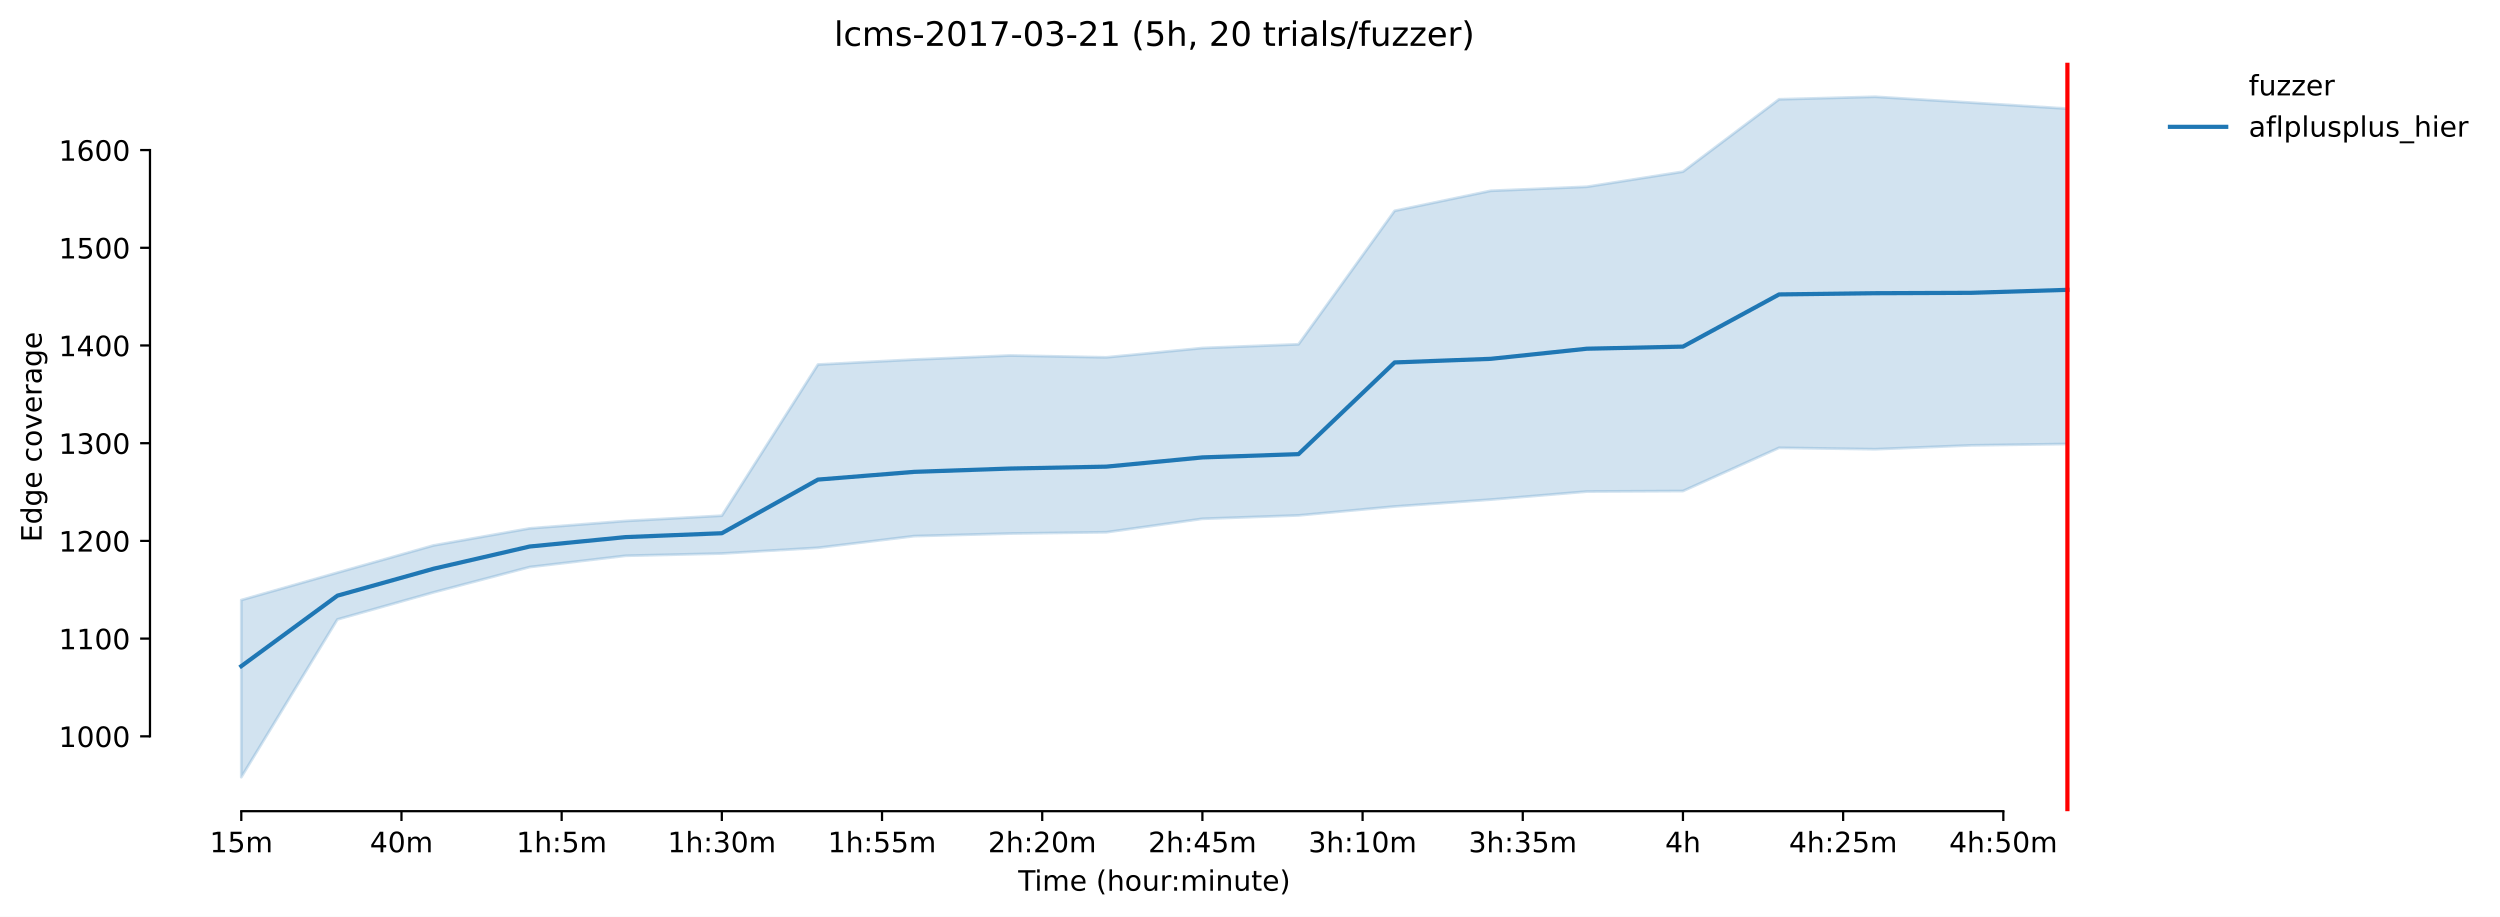
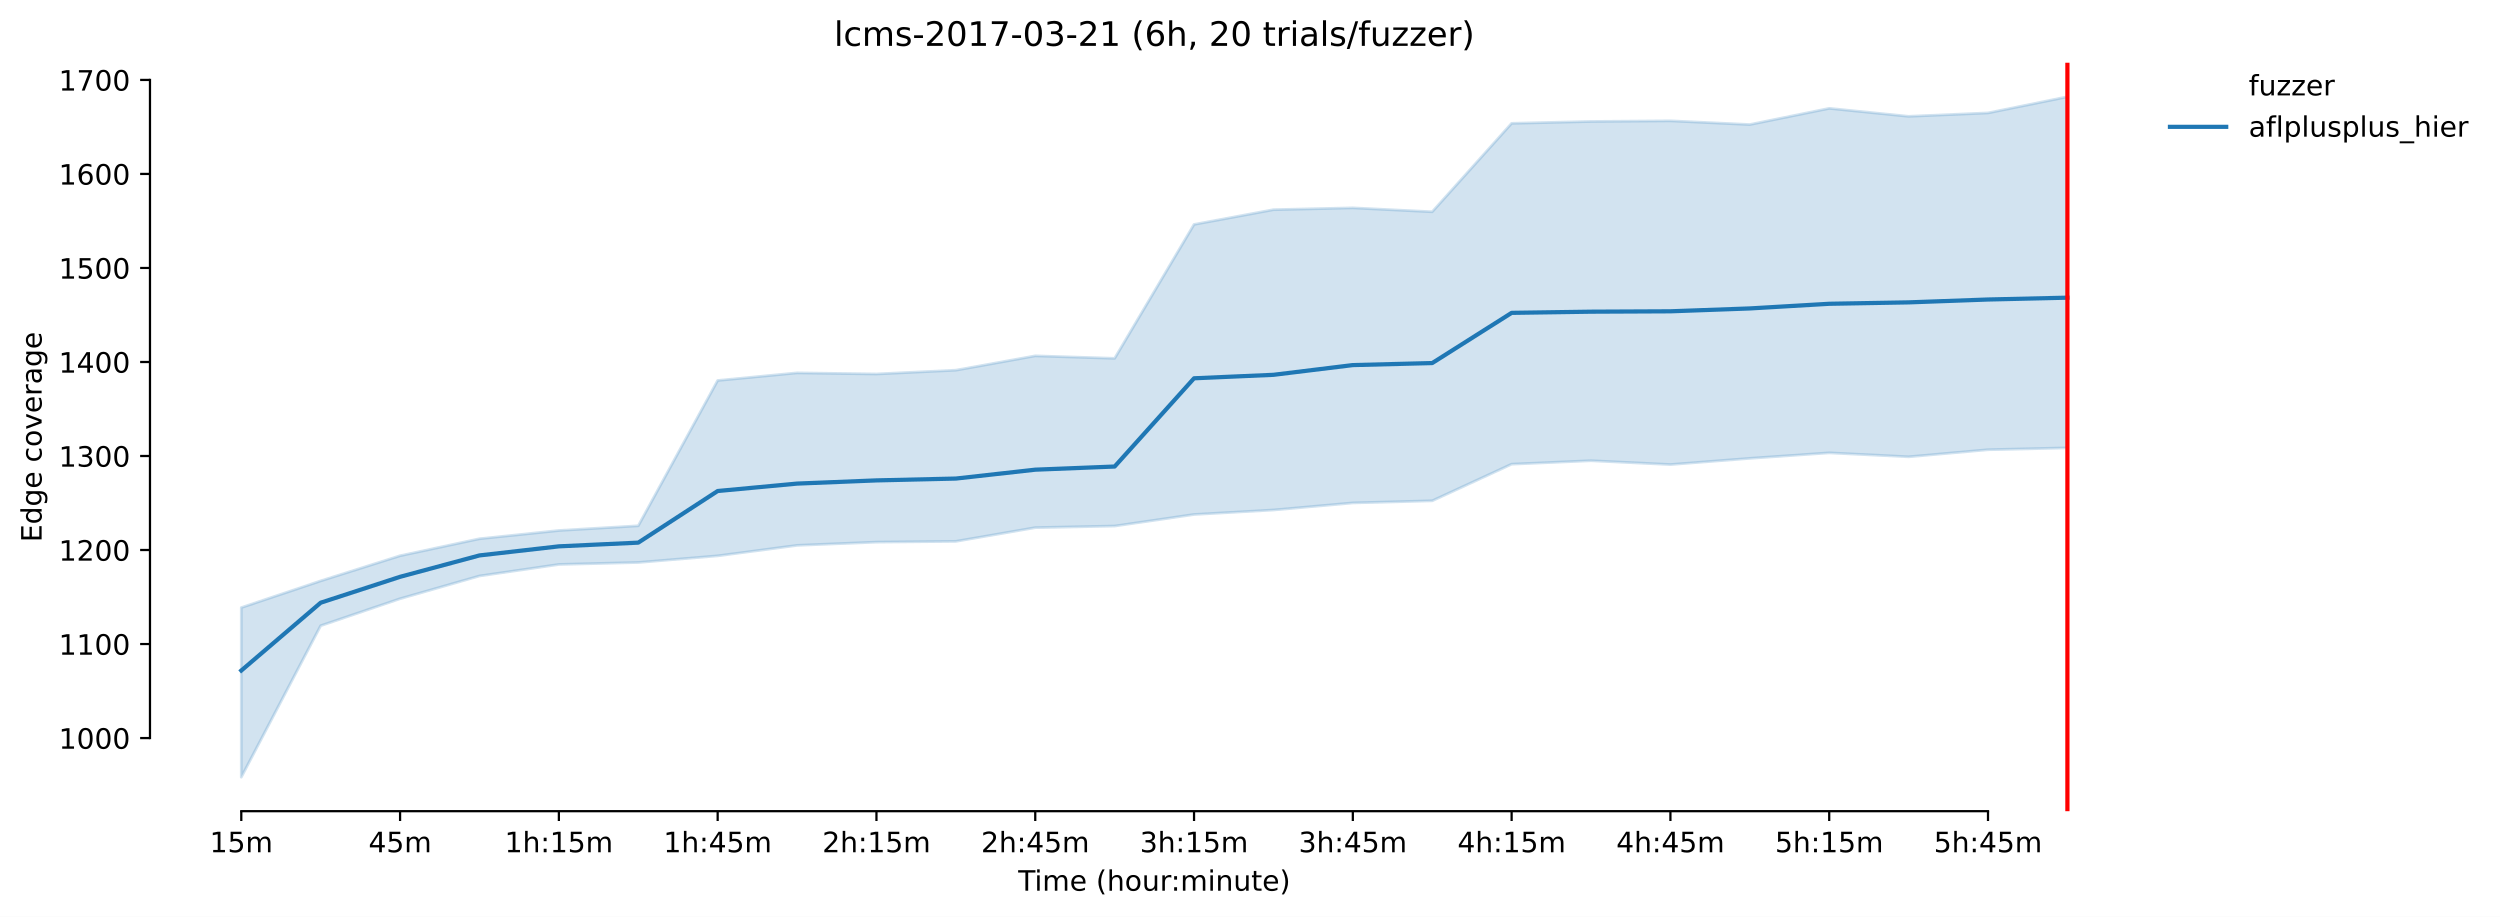
<svg xmlns="http://www.w3.org/2000/svg" xmlns:xlink="http://www.w3.org/1999/xlink" height="325.986pt" version="1.1" viewBox="0 0 888.921 325.986" width="888.921pt">
  <defs>
    <style type="text/css">*{stroke-linecap:butt;stroke-linejoin:round;}</style>
  </defs>
  <g id="figure_1">
    <g id="patch_1">
      <path d="M 0 325.986  L 888.921 325.986  L 888.921 0  L 0 0  z " style="fill:#ffffff;" />
    </g>
    <g id="axes_1">
      <g id="patch_2">
        <path d="M 53.328 288.43  L 767.568 288.43  L 767.568 22.318  L 53.328 22.318  z " style="fill:#ffffff;" />
      </g>
      <g id="PolyCollection_1">
        <defs>
-           <path d="M 85.794 -112.628  L 85.794 -49.652  L 119.968 -105.744  L 154.142 -115.368  L 188.316 -124.361  L 222.49 -128.376  L 256.664 -129.173  L 290.839 -131.211  L 325.013 -135.361  L 359.187 -136.282  L 393.361 -136.734  L 427.535 -141.521  L 461.709 -142.726  L 495.884 -145.902  L 530.058 -148.353  L 564.232 -151.21  L 598.406 -151.391  L 632.58 -166.758  L 666.754 -166.26  L 700.929 -167.63  L 735.103 -168.122  L 735.103 -287.348  L 735.103 -287.348  L 700.929 -289.49  L 666.754 -291.572  L 632.58 -290.678  L 598.406 -264.949  L 564.232 -259.574  L 530.058 -258.148  L 495.884 -251.018  L 461.709 -203.561  L 427.535 -202.246  L 393.361 -198.925  L 359.187 -199.582  L 325.013 -198.143  L 290.839 -196.371  L 256.664 -142.624  L 222.49 -140.749  L 188.316 -138.112  L 154.142 -132.048  L 119.968 -122.369  L 85.794 -112.628  z " id="mc6809e5351" style="stroke:#1f77b4;stroke-opacity:0.2;" />
+           <path d="M 85.794 -109.945  L 85.794 -49.652  L 114.024 -103.506  L 142.255 -113.102  L 170.486 -121.192  L 198.717 -125.287  L 226.948 -125.989  L 255.179 -128.346  L 283.409 -132.072  L 311.64 -133.227  L 339.871 -133.494  L 368.102 -138.374  L 396.333 -138.943  L 424.564 -143.053  L 452.794 -144.65  L 481.025 -147.167  L 509.256 -147.918  L 537.487 -160.945  L 565.718 -162.173  L 593.949 -160.807  L 622.179 -163.009  L 650.41 -164.966  L 678.641 -163.564  L 706.872 -166.079  L 735.103 -166.735  L 735.103 -291.572  L 735.103 -291.572  L 706.872 -285.832  L 678.641 -284.616  L 650.41 -287.451  L 622.179 -281.699  L 593.949 -283.015  L 565.718 -282.794  L 537.487 -282.13  L 509.256 -250.684  L 481.025 -252.07  L 452.794 -251.425  L 424.564 -246.19  L 396.333 -198.565  L 368.102 -199.451  L 339.871 -194.355  L 311.64 -193.007  L 283.409 -193.401  L 255.179 -190.696  L 226.948 -139.028  L 198.717 -137.357  L 170.486 -134.419  L 142.255 -128.38  L 114.024 -119.438  L 85.794 -109.945  z " id="m3f56b42de9" style="stroke:#1f77b4;stroke-opacity:0.2;" />
        </defs>
-         <g clip-path="url(#pbe4a59b6d2)">
-           <use style="fill:#1f77b4;fill-opacity:0.2;stroke:#1f77b4;stroke-opacity:0.2;" x="0" xlink:href="#mc6809e5351" y="325.986" />
+         <g clip-path="url(#p4dcb6f41f0)">
+           <use style="fill:#1f77b4;fill-opacity:0.2;stroke:#1f77b4;stroke-opacity:0.2;" x="0" xlink:href="#m3f56b42de9" y="325.986" />
        </g>
      </g>
      <g id="matplotlib.axis_1">
        <g id="xtick_1">
          <g id="line2d_1">
            <defs>
-               <path d="M 0 0  L 0 3.5  " id="m8836770f14" style="stroke:#000000;stroke-width:0.8;" />
+               <path d="M 0 0  L 0 3.5  " id="m9b9832d9df" style="stroke:#000000;stroke-width:0.8;" />
            </defs>
            <g>
-               <use style="stroke:#000000;stroke-width:0.8;" x="85.794" xlink:href="#m8836770f14" y="288.43" />
+               <use style="stroke:#000000;stroke-width:0.8;" x="85.794" xlink:href="#m9b9832d9df" y="288.43" />
            </g>
          </g>
          <g id="text_1">
            <g transform="translate(74.56077 303.0286)scale(0.1 -0.1)">
              <defs>
                <path d="M 12.406 8.297  L 28.516 8.297  L 28.516 63.922  L 10.984 60.406  L 10.984 69.391  L 28.422 72.906  L 38.281 72.906  L 38.281 8.297  L 54.391 8.297  L 54.391 0  L 12.406 0  z " id="DejaVuSans-49" />
                <path d="M 10.797 72.906  L 49.516 72.906  L 49.516 64.594  L 19.828 64.594  L 19.828 46.734  Q 21.969 47.469 24.109 47.828  Q 26.266 48.188 28.422 48.188  Q 40.625 48.188 47.75 41.5  Q 54.891 34.812 54.891 23.391  Q 54.891 11.625 47.562 5.094  Q 40.234 -1.422 26.906 -1.422  Q 22.312 -1.422 17.547 -0.641  Q 12.797 0.141 7.719 1.703  L 7.719 11.625  Q 12.109 9.234 16.797 8.062  Q 21.484 6.891 26.703 6.891  Q 35.156 6.891 40.078 11.328  Q 45.016 15.766 45.016 23.391  Q 45.016 31 40.078 35.438  Q 35.156 39.891 26.703 39.891  Q 22.75 39.891 18.812 39.016  Q 14.891 38.141 10.797 36.281  z " id="DejaVuSans-53" />
                <path d="M 52 44.188  Q 55.375 50.25 60.062 53.125  Q 64.75 56 71.094 56  Q 79.641 56 84.281 50.016  Q 88.922 44.047 88.922 33.016  L 88.922 0  L 79.891 0  L 79.891 32.719  Q 79.891 40.578 77.094 44.375  Q 74.312 48.188 68.609 48.188  Q 61.625 48.188 57.562 43.547  Q 53.516 38.922 53.516 30.906  L 53.516 0  L 44.484 0  L 44.484 32.719  Q 44.484 40.625 41.703 44.406  Q 38.922 48.188 33.109 48.188  Q 26.219 48.188 22.156 43.531  Q 18.109 38.875 18.109 30.906  L 18.109 0  L 9.078 0  L 9.078 54.688  L 18.109 54.688  L 18.109 46.188  Q 21.188 51.219 25.484 53.609  Q 29.781 56 35.688 56  Q 41.656 56 45.828 52.969  Q 50 49.953 52 44.188  z " id="DejaVuSans-109" />
              </defs>
              <use xlink:href="#DejaVuSans-49" />
              <use x="63.623" xlink:href="#DejaVuSans-53" />
              <use x="127.246" xlink:href="#DejaVuSans-109" />
            </g>
          </g>
        </g>
        <g id="xtick_2">
          <g id="line2d_2">
            <g>
-               <use style="stroke:#000000;stroke-width:0.8;" x="142.751" xlink:href="#m8836770f14" y="288.43" />
+               <use style="stroke:#000000;stroke-width:0.8;" x="142.255" xlink:href="#m9b9832d9df" y="288.43" />
            </g>
          </g>
          <g id="text_2">
-             <g transform="translate(131.5177 303.0286)scale(0.1 -0.1)">
+             <g transform="translate(131.0224 303.0286)scale(0.1 -0.1)">
              <defs>
                <path d="M 37.797 64.312  L 12.891 25.391  L 37.797 25.391  z M 35.203 72.906  L 47.609 72.906  L 47.609 25.391  L 58.016 25.391  L 58.016 17.188  L 47.609 17.188  L 47.609 0  L 37.797 0  L 37.797 17.188  L 4.891 17.188  L 4.891 26.703  z " id="DejaVuSans-52" />
-                 <path d="M 31.781 66.406  Q 24.172 66.406 20.328 58.906  Q 16.5 51.422 16.5 36.375  Q 16.5 21.391 20.328 13.891  Q 24.172 6.391 31.781 6.391  Q 39.453 6.391 43.281 13.891  Q 47.125 21.391 47.125 36.375  Q 47.125 51.422 43.281 58.906  Q 39.453 66.406 31.781 66.406  z M 31.781 74.219  Q 44.047 74.219 50.516 64.516  Q 56.984 54.828 56.984 36.375  Q 56.984 17.969 50.516 8.266  Q 44.047 -1.422 31.781 -1.422  Q 19.531 -1.422 13.062 8.266  Q 6.594 17.969 6.594 36.375  Q 6.594 54.828 13.062 64.516  Q 19.531 74.219 31.781 74.219  z " id="DejaVuSans-48" />
              </defs>
              <use xlink:href="#DejaVuSans-52" />
-               <use x="63.623" xlink:href="#DejaVuSans-48" />
+               <use x="63.623" xlink:href="#DejaVuSans-53" />
              <use x="127.246" xlink:href="#DejaVuSans-109" />
            </g>
          </g>
        </g>
        <g id="xtick_3">
          <g id="line2d_3">
            <g>
-               <use style="stroke:#000000;stroke-width:0.8;" x="199.707" xlink:href="#m8836770f14" y="288.43" />
+               <use style="stroke:#000000;stroke-width:0.8;" x="198.717" xlink:href="#m9b9832d9df" y="288.43" />
            </g>
          </g>
          <g id="text_3">
-             <g transform="translate(183.6215 303.0286)scale(0.1 -0.1)">
+             <g transform="translate(179.4497 303.0286)scale(0.1 -0.1)">
              <defs>
                <path d="M 54.891 33.016  L 54.891 0  L 45.906 0  L 45.906 32.719  Q 45.906 40.484 42.875 44.328  Q 39.844 48.188 33.797 48.188  Q 26.516 48.188 22.312 43.547  Q 18.109 38.922 18.109 30.906  L 18.109 0  L 9.078 0  L 9.078 75.984  L 18.109 75.984  L 18.109 46.188  Q 21.344 51.125 25.703 53.562  Q 30.078 56 35.797 56  Q 45.219 56 50.047 50.172  Q 54.891 44.344 54.891 33.016  z " id="DejaVuSans-104" />
                <path d="M 11.719 12.406  L 22.016 12.406  L 22.016 0  L 11.719 0  z M 11.719 51.703  L 22.016 51.703  L 22.016 39.312  L 11.719 39.312  z " id="DejaVuSans-58" />
              </defs>
              <use xlink:href="#DejaVuSans-49" />
              <use x="63.623" xlink:href="#DejaVuSans-104" />
              <use x="127.002" xlink:href="#DejaVuSans-58" />
-               <use x="160.693" xlink:href="#DejaVuSans-53" />
-               <use x="224.316" xlink:href="#DejaVuSans-109" />
+               <use x="160.693" xlink:href="#DejaVuSans-49" />
+               <use x="224.316" xlink:href="#DejaVuSans-53" />
+               <use x="287.939" xlink:href="#DejaVuSans-109" />
            </g>
          </g>
        </g>
        <g id="xtick_4">
          <g id="line2d_4">
            <g>
-               <use style="stroke:#000000;stroke-width:0.8;" x="256.664" xlink:href="#m8836770f14" y="288.43" />
+               <use style="stroke:#000000;stroke-width:0.8;" x="255.179" xlink:href="#m9b9832d9df" y="288.43" />
            </g>
          </g>
          <g id="text_4">
-             <g transform="translate(237.3972 303.0286)scale(0.1 -0.1)">
-               <defs>
-                 <path d="M 40.578 39.312  Q 47.656 37.797 51.625 33  Q 55.609 28.219 55.609 21.188  Q 55.609 10.406 48.188 4.484  Q 40.766 -1.422 27.094 -1.422  Q 22.516 -1.422 17.656 -0.516  Q 12.797 0.391 7.625 2.203  L 7.625 11.719  Q 11.719 9.328 16.594 8.109  Q 21.484 6.891 26.812 6.891  Q 36.078 6.891 40.938 10.547  Q 45.797 14.203 45.797 21.188  Q 45.797 27.641 41.281 31.266  Q 36.766 34.906 28.719 34.906  L 20.219 34.906  L 20.219 43.016  L 29.109 43.016  Q 36.375 43.016 40.234 45.922  Q 44.094 48.828 44.094 54.297  Q 44.094 59.906 40.109 62.906  Q 36.141 65.922 28.719 65.922  Q 24.656 65.922 20.016 65.031  Q 15.375 64.156 9.812 62.312  L 9.812 71.094  Q 15.438 72.656 20.344 73.438  Q 25.25 74.219 29.594 74.219  Q 40.828 74.219 47.359 69.109  Q 53.906 64.016 53.906 55.328  Q 53.906 49.266 50.438 45.094  Q 46.969 40.922 40.578 39.312  z " id="DejaVuSans-51" />
-               </defs>
-               <use xlink:href="#DejaVuSans-49" />
-               <use x="63.623" xlink:href="#DejaVuSans-104" />
-               <use x="127.002" xlink:href="#DejaVuSans-58" />
-               <use x="160.693" xlink:href="#DejaVuSans-51" />
-               <use x="224.316" xlink:href="#DejaVuSans-48" />
+             <g transform="translate(235.9114 303.0286)scale(0.1 -0.1)">
+               <use xlink:href="#DejaVuSans-49" />
+               <use x="63.623" xlink:href="#DejaVuSans-104" />
+               <use x="127.002" xlink:href="#DejaVuSans-58" />
+               <use x="160.693" xlink:href="#DejaVuSans-52" />
+               <use x="224.316" xlink:href="#DejaVuSans-53" />
              <use x="287.939" xlink:href="#DejaVuSans-109" />
            </g>
          </g>
        </g>
        <g id="xtick_5">
          <g id="line2d_5">
            <g>
-               <use style="stroke:#000000;stroke-width:0.8;" x="313.621" xlink:href="#m8836770f14" y="288.43" />
+               <use style="stroke:#000000;stroke-width:0.8;" x="311.64" xlink:href="#m9b9832d9df" y="288.43" />
            </g>
          </g>
          <g id="text_5">
-             <g transform="translate(294.3541 303.0286)scale(0.1 -0.1)">
-               <use xlink:href="#DejaVuSans-49" />
-               <use x="63.623" xlink:href="#DejaVuSans-104" />
-               <use x="127.002" xlink:href="#DejaVuSans-58" />
-               <use x="160.693" xlink:href="#DejaVuSans-53" />
+             <g transform="translate(292.373 303.0286)scale(0.1 -0.1)">
+               <defs>
+                 <path d="M 19.188 8.297  L 53.609 8.297  L 53.609 0  L 7.328 0  L 7.328 8.297  Q 12.938 14.109 22.625 23.891  Q 32.328 33.688 34.812 36.531  Q 39.547 41.844 41.422 45.531  Q 43.312 49.219 43.312 52.781  Q 43.312 58.594 39.234 62.25  Q 35.156 65.922 28.609 65.922  Q 23.969 65.922 18.812 64.312  Q 13.672 62.703 7.812 59.422  L 7.812 69.391  Q 13.766 71.781 18.938 73  Q 24.125 74.219 28.422 74.219  Q 39.75 74.219 46.484 68.547  Q 53.219 62.891 53.219 53.422  Q 53.219 48.922 51.531 44.891  Q 49.859 40.875 45.406 35.406  Q 44.188 33.984 37.641 27.219  Q 31.109 20.453 19.188 8.297  z " id="DejaVuSans-50" />
+               </defs>
+               <use xlink:href="#DejaVuSans-50" />
+               <use x="63.623" xlink:href="#DejaVuSans-104" />
+               <use x="127.002" xlink:href="#DejaVuSans-58" />
+               <use x="160.693" xlink:href="#DejaVuSans-49" />
              <use x="224.316" xlink:href="#DejaVuSans-53" />
              <use x="287.939" xlink:href="#DejaVuSans-109" />
            </g>
          </g>
        </g>
        <g id="xtick_6">
          <g id="line2d_6">
            <g>
-               <use style="stroke:#000000;stroke-width:0.8;" x="370.578" xlink:href="#m8836770f14" y="288.43" />
+               <use style="stroke:#000000;stroke-width:0.8;" x="368.102" xlink:href="#m9b9832d9df" y="288.43" />
            </g>
          </g>
          <g id="text_6">
-             <g transform="translate(351.3111 303.0286)scale(0.1 -0.1)">
-               <defs>
-                 <path d="M 19.188 8.297  L 53.609 8.297  L 53.609 0  L 7.328 0  L 7.328 8.297  Q 12.938 14.109 22.625 23.891  Q 32.328 33.688 34.812 36.531  Q 39.547 41.844 41.422 45.531  Q 43.312 49.219 43.312 52.781  Q 43.312 58.594 39.234 62.25  Q 35.156 65.922 28.609 65.922  Q 23.969 65.922 18.812 64.312  Q 13.672 62.703 7.812 59.422  L 7.812 69.391  Q 13.766 71.781 18.938 73  Q 24.125 74.219 28.422 74.219  Q 39.75 74.219 46.484 68.547  Q 53.219 62.891 53.219 53.422  Q 53.219 48.922 51.531 44.891  Q 49.859 40.875 45.406 35.406  Q 44.188 33.984 37.641 27.219  Q 31.109 20.453 19.188 8.297  z " id="DejaVuSans-50" />
-               </defs>
+             <g transform="translate(348.8347 303.0286)scale(0.1 -0.1)">
              <use xlink:href="#DejaVuSans-50" />
              <use x="63.623" xlink:href="#DejaVuSans-104" />
              <use x="127.002" xlink:href="#DejaVuSans-58" />
-               <use x="160.693" xlink:href="#DejaVuSans-50" />
-               <use x="224.316" xlink:href="#DejaVuSans-48" />
+               <use x="160.693" xlink:href="#DejaVuSans-52" />
+               <use x="224.316" xlink:href="#DejaVuSans-53" />
              <use x="287.939" xlink:href="#DejaVuSans-109" />
            </g>
          </g>
        </g>
        <g id="xtick_7">
          <g id="line2d_7">
            <g>
-               <use style="stroke:#000000;stroke-width:0.8;" x="427.535" xlink:href="#m8836770f14" y="288.43" />
+               <use style="stroke:#000000;stroke-width:0.8;" x="424.564" xlink:href="#m9b9832d9df" y="288.43" />
            </g>
          </g>
          <g id="text_7">
-             <g transform="translate(408.268 303.0286)scale(0.1 -0.1)">
-               <use xlink:href="#DejaVuSans-50" />
-               <use x="63.623" xlink:href="#DejaVuSans-104" />
-               <use x="127.002" xlink:href="#DejaVuSans-58" />
-               <use x="160.693" xlink:href="#DejaVuSans-52" />
+             <g transform="translate(405.2964 303.0286)scale(0.1 -0.1)">
+               <defs>
+                 <path d="M 40.578 39.312  Q 47.656 37.797 51.625 33  Q 55.609 28.219 55.609 21.188  Q 55.609 10.406 48.188 4.484  Q 40.766 -1.422 27.094 -1.422  Q 22.516 -1.422 17.656 -0.516  Q 12.797 0.391 7.625 2.203  L 7.625 11.719  Q 11.719 9.328 16.594 8.109  Q 21.484 6.891 26.812 6.891  Q 36.078 6.891 40.938 10.547  Q 45.797 14.203 45.797 21.188  Q 45.797 27.641 41.281 31.266  Q 36.766 34.906 28.719 34.906  L 20.219 34.906  L 20.219 43.016  L 29.109 43.016  Q 36.375 43.016 40.234 45.922  Q 44.094 48.828 44.094 54.297  Q 44.094 59.906 40.109 62.906  Q 36.141 65.922 28.719 65.922  Q 24.656 65.922 20.016 65.031  Q 15.375 64.156 9.812 62.312  L 9.812 71.094  Q 15.438 72.656 20.344 73.438  Q 25.25 74.219 29.594 74.219  Q 40.828 74.219 47.359 69.109  Q 53.906 64.016 53.906 55.328  Q 53.906 49.266 50.438 45.094  Q 46.969 40.922 40.578 39.312  z " id="DejaVuSans-51" />
+               </defs>
+               <use xlink:href="#DejaVuSans-51" />
+               <use x="63.623" xlink:href="#DejaVuSans-104" />
+               <use x="127.002" xlink:href="#DejaVuSans-58" />
+               <use x="160.693" xlink:href="#DejaVuSans-49" />
              <use x="224.316" xlink:href="#DejaVuSans-53" />
              <use x="287.939" xlink:href="#DejaVuSans-109" />
            </g>
          </g>
        </g>
        <g id="xtick_8">
          <g id="line2d_8">
            <g>
-               <use style="stroke:#000000;stroke-width:0.8;" x="484.492" xlink:href="#m8836770f14" y="288.43" />
+               <use style="stroke:#000000;stroke-width:0.8;" x="481.025" xlink:href="#m9b9832d9df" y="288.43" />
            </g>
          </g>
          <g id="text_8">
-             <g transform="translate(465.225 303.0286)scale(0.1 -0.1)">
+             <g transform="translate(461.758 303.0286)scale(0.1 -0.1)">
              <use xlink:href="#DejaVuSans-51" />
              <use x="63.623" xlink:href="#DejaVuSans-104" />
              <use x="127.002" xlink:href="#DejaVuSans-58" />
-               <use x="160.693" xlink:href="#DejaVuSans-49" />
-               <use x="224.316" xlink:href="#DejaVuSans-48" />
+               <use x="160.693" xlink:href="#DejaVuSans-52" />
+               <use x="224.316" xlink:href="#DejaVuSans-53" />
              <use x="287.939" xlink:href="#DejaVuSans-109" />
            </g>
          </g>
        </g>
        <g id="xtick_9">
          <g id="line2d_9">
            <g>
-               <use style="stroke:#000000;stroke-width:0.8;" x="541.449" xlink:href="#m8836770f14" y="288.43" />
+               <use style="stroke:#000000;stroke-width:0.8;" x="537.487" xlink:href="#m9b9832d9df" y="288.43" />
            </g>
          </g>
          <g id="text_9">
-             <g transform="translate(522.1819 303.0286)scale(0.1 -0.1)">
-               <use xlink:href="#DejaVuSans-51" />
-               <use x="63.623" xlink:href="#DejaVuSans-104" />
-               <use x="127.002" xlink:href="#DejaVuSans-58" />
-               <use x="160.693" xlink:href="#DejaVuSans-51" />
+             <g transform="translate(518.2197 303.0286)scale(0.1 -0.1)">
+               <use xlink:href="#DejaVuSans-52" />
+               <use x="63.623" xlink:href="#DejaVuSans-104" />
+               <use x="127.002" xlink:href="#DejaVuSans-58" />
+               <use x="160.693" xlink:href="#DejaVuSans-49" />
              <use x="224.316" xlink:href="#DejaVuSans-53" />
              <use x="287.939" xlink:href="#DejaVuSans-109" />
            </g>
          </g>
        </g>
        <g id="xtick_10">
          <g id="line2d_10">
            <g>
-               <use style="stroke:#000000;stroke-width:0.8;" x="598.406" xlink:href="#m8836770f14" y="288.43" />
+               <use style="stroke:#000000;stroke-width:0.8;" x="593.949" xlink:href="#m9b9832d9df" y="288.43" />
            </g>
          </g>
          <g id="text_10">
-             <g transform="translate(592.056 303.0286)scale(0.1 -0.1)">
+             <g transform="translate(574.6813 303.0286)scale(0.1 -0.1)">
              <use xlink:href="#DejaVuSans-52" />
              <use x="63.623" xlink:href="#DejaVuSans-104" />
+               <use x="127.002" xlink:href="#DejaVuSans-58" />
+               <use x="160.693" xlink:href="#DejaVuSans-52" />
+               <use x="224.316" xlink:href="#DejaVuSans-53" />
+               <use x="287.939" xlink:href="#DejaVuSans-109" />
            </g>
          </g>
        </g>
        <g id="xtick_11">
          <g id="line2d_11">
            <g>
-               <use style="stroke:#000000;stroke-width:0.8;" x="655.363" xlink:href="#m8836770f14" y="288.43" />
+               <use style="stroke:#000000;stroke-width:0.8;" x="650.41" xlink:href="#m9b9832d9df" y="288.43" />
            </g>
          </g>
          <g id="text_11">
-             <g transform="translate(636.0958 303.0286)scale(0.1 -0.1)">
-               <use xlink:href="#DejaVuSans-52" />
-               <use x="63.623" xlink:href="#DejaVuSans-104" />
-               <use x="127.002" xlink:href="#DejaVuSans-58" />
-               <use x="160.693" xlink:href="#DejaVuSans-50" />
+             <g transform="translate(631.143 303.0286)scale(0.1 -0.1)">
+               <use xlink:href="#DejaVuSans-53" />
+               <use x="63.623" xlink:href="#DejaVuSans-104" />
+               <use x="127.002" xlink:href="#DejaVuSans-58" />
+               <use x="160.693" xlink:href="#DejaVuSans-49" />
              <use x="224.316" xlink:href="#DejaVuSans-53" />
              <use x="287.939" xlink:href="#DejaVuSans-109" />
            </g>
          </g>
        </g>
        <g id="xtick_12">
          <g id="line2d_12">
            <g>
-               <use style="stroke:#000000;stroke-width:0.8;" x="712.32" xlink:href="#m8836770f14" y="288.43" />
+               <use style="stroke:#000000;stroke-width:0.8;" x="706.872" xlink:href="#m9b9832d9df" y="288.43" />
            </g>
          </g>
          <g id="text_12">
-             <g transform="translate(693.0527 303.0286)scale(0.1 -0.1)">
-               <use xlink:href="#DejaVuSans-52" />
-               <use x="63.623" xlink:href="#DejaVuSans-104" />
-               <use x="127.002" xlink:href="#DejaVuSans-58" />
-               <use x="160.693" xlink:href="#DejaVuSans-53" />
-               <use x="224.316" xlink:href="#DejaVuSans-48" />
+             <g transform="translate(687.6047 303.0286)scale(0.1 -0.1)">
+               <use xlink:href="#DejaVuSans-53" />
+               <use x="63.623" xlink:href="#DejaVuSans-104" />
+               <use x="127.002" xlink:href="#DejaVuSans-58" />
+               <use x="160.693" xlink:href="#DejaVuSans-52" />
+               <use x="224.316" xlink:href="#DejaVuSans-53" />
              <use x="287.939" xlink:href="#DejaVuSans-109" />
            </g>
          </g>
        </g>
        <g id="text_13">
          <g transform="translate(362.0411 316.7067)scale(0.1 -0.1)">
            <defs>
              <path d="M -0.297 72.906  L 61.375 72.906  L 61.375 64.594  L 35.5 64.594  L 35.5 0  L 25.594 0  L 25.594 64.594  L -0.297 64.594  z " id="DejaVuSans-84" />
              <path d="M 9.422 54.688  L 18.406 54.688  L 18.406 0  L 9.422 0  z M 9.422 75.984  L 18.406 75.984  L 18.406 64.594  L 9.422 64.594  z " id="DejaVuSans-105" />
              <path d="M 56.203 29.594  L 56.203 25.203  L 14.891 25.203  Q 15.484 15.922 20.484 11.062  Q 25.484 6.203 34.422 6.203  Q 39.594 6.203 44.453 7.469  Q 49.312 8.734 54.109 11.281  L 54.109 2.781  Q 49.266 0.734 44.188 -0.344  Q 39.109 -1.422 33.891 -1.422  Q 20.797 -1.422 13.156 6.188  Q 5.516 13.812 5.516 26.812  Q 5.516 40.234 12.766 48.109  Q 20.016 56 32.328 56  Q 43.359 56 49.781 48.891  Q 56.203 41.797 56.203 29.594  z M 47.219 32.234  Q 47.125 39.594 43.094 43.984  Q 39.062 48.391 32.422 48.391  Q 24.906 48.391 20.391 44.141  Q 15.875 39.891 15.188 32.172  z " id="DejaVuSans-101" />
              <path id="DejaVuSans-32" />
              <path d="M 31 75.875  Q 24.469 64.656 21.281 53.656  Q 18.109 42.672 18.109 31.391  Q 18.109 20.125 21.312 9.062  Q 24.516 -2 31 -13.188  L 23.188 -13.188  Q 15.875 -1.703 12.234 9.375  Q 8.594 20.453 8.594 31.391  Q 8.594 42.281 12.203 53.312  Q 15.828 64.359 23.188 75.875  z " id="DejaVuSans-40" />
              <path d="M 30.609 48.391  Q 23.391 48.391 19.188 42.75  Q 14.984 37.109 14.984 27.297  Q 14.984 17.484 19.156 11.844  Q 23.344 6.203 30.609 6.203  Q 37.797 6.203 41.984 11.859  Q 46.188 17.531 46.188 27.297  Q 46.188 37.016 41.984 42.703  Q 37.797 48.391 30.609 48.391  z M 30.609 56  Q 42.328 56 49.016 48.375  Q 55.719 40.766 55.719 27.297  Q 55.719 13.875 49.016 6.219  Q 42.328 -1.422 30.609 -1.422  Q 18.844 -1.422 12.172 6.219  Q 5.516 13.875 5.516 27.297  Q 5.516 40.766 12.172 48.375  Q 18.844 56 30.609 56  z " id="DejaVuSans-111" />
              <path d="M 8.5 21.578  L 8.5 54.688  L 17.484 54.688  L 17.484 21.922  Q 17.484 14.156 20.5 10.266  Q 23.531 6.391 29.594 6.391  Q 36.859 6.391 41.078 11.031  Q 45.312 15.672 45.312 23.688  L 45.312 54.688  L 54.297 54.688  L 54.297 0  L 45.312 0  L 45.312 8.406  Q 42.047 3.422 37.719 1  Q 33.406 -1.422 27.688 -1.422  Q 18.266 -1.422 13.375 4.438  Q 8.5 10.297 8.5 21.578  z M 31.109 56  z " id="DejaVuSans-117" />
              <path d="M 41.109 46.297  Q 39.594 47.172 37.812 47.578  Q 36.031 48 33.891 48  Q 26.266 48 22.188 43.047  Q 18.109 38.094 18.109 28.812  L 18.109 0  L 9.078 0  L 9.078 54.688  L 18.109 54.688  L 18.109 46.188  Q 20.953 51.172 25.484 53.578  Q 30.031 56 36.531 56  Q 37.453 56 38.578 55.875  Q 39.703 55.766 41.062 55.516  z " id="DejaVuSans-114" />
              <path d="M 54.891 33.016  L 54.891 0  L 45.906 0  L 45.906 32.719  Q 45.906 40.484 42.875 44.328  Q 39.844 48.188 33.797 48.188  Q 26.516 48.188 22.312 43.547  Q 18.109 38.922 18.109 30.906  L 18.109 0  L 9.078 0  L 9.078 54.688  L 18.109 54.688  L 18.109 46.188  Q 21.344 51.125 25.703 53.562  Q 30.078 56 35.797 56  Q 45.219 56 50.047 50.172  Q 54.891 44.344 54.891 33.016  z " id="DejaVuSans-110" />
              <path d="M 18.312 70.219  L 18.312 54.688  L 36.812 54.688  L 36.812 47.703  L 18.312 47.703  L 18.312 18.016  Q 18.312 11.328 20.141 9.422  Q 21.969 7.516 27.594 7.516  L 36.812 7.516  L 36.812 0  L 27.594 0  Q 17.188 0 13.234 3.875  Q 9.281 7.766 9.281 18.016  L 9.281 47.703  L 2.688 47.703  L 2.688 54.688  L 9.281 54.688  L 9.281 70.219  z " id="DejaVuSans-116" />
              <path d="M 8.016 75.875  L 15.828 75.875  Q 23.141 64.359 26.781 53.312  Q 30.422 42.281 30.422 31.391  Q 30.422 20.453 26.781 9.375  Q 23.141 -1.703 15.828 -13.188  L 8.016 -13.188  Q 14.5 -2 17.703 9.062  Q 20.906 20.125 20.906 31.391  Q 20.906 42.672 17.703 53.656  Q 14.5 64.656 8.016 75.875  z " id="DejaVuSans-41" />
            </defs>
            <use xlink:href="#DejaVuSans-84" />
            <use x="57.959" xlink:href="#DejaVuSans-105" />
            <use x="85.742" xlink:href="#DejaVuSans-109" />
            <use x="183.154" xlink:href="#DejaVuSans-101" />
            <use x="244.678" xlink:href="#DejaVuSans-32" />
            <use x="276.465" xlink:href="#DejaVuSans-40" />
            <use x="315.479" xlink:href="#DejaVuSans-104" />
            <use x="378.857" xlink:href="#DejaVuSans-111" />
            <use x="440.039" xlink:href="#DejaVuSans-117" />
            <use x="503.418" xlink:href="#DejaVuSans-114" />
            <use x="542.781" xlink:href="#DejaVuSans-58" />
            <use x="576.473" xlink:href="#DejaVuSans-109" />
            <use x="673.885" xlink:href="#DejaVuSans-105" />
            <use x="701.668" xlink:href="#DejaVuSans-110" />
            <use x="765.047" xlink:href="#DejaVuSans-117" />
            <use x="828.426" xlink:href="#DejaVuSans-116" />
            <use x="867.635" xlink:href="#DejaVuSans-101" />
            <use x="929.158" xlink:href="#DejaVuSans-41" />
          </g>
        </g>
      </g>
      <g id="matplotlib.axis_2">
        <g id="ytick_1">
          <g id="line2d_13">
            <defs>
-               <path d="M 0 0  L -3.5 0  " id="m3eb7d0a7e9" style="stroke:#000000;stroke-width:0.8;" />
+               <path d="M 0 0  L -3.5 0  " id="m7ea39840e6" style="stroke:#000000;stroke-width:0.8;" />
            </defs>
            <g>
-               <use style="stroke:#000000;stroke-width:0.8;" x="53.328" xlink:href="#m3eb7d0a7e9" y="261.809" />
+               <use style="stroke:#000000;stroke-width:0.8;" x="53.328" xlink:href="#m7ea39840e6" y="262.426" />
            </g>
          </g>
          <g id="text_14">
-             <g transform="translate(20.87813 265.608)scale(0.1 -0.1)">
+             <g transform="translate(20.87813 266.2254)scale(0.1 -0.1)">
+               <defs>
+                 <path d="M 31.781 66.406  Q 24.172 66.406 20.328 58.906  Q 16.5 51.422 16.5 36.375  Q 16.5 21.391 20.328 13.891  Q 24.172 6.391 31.781 6.391  Q 39.453 6.391 43.281 13.891  Q 47.125 21.391 47.125 36.375  Q 47.125 51.422 43.281 58.906  Q 39.453 66.406 31.781 66.406  z M 31.781 74.219  Q 44.047 74.219 50.516 64.516  Q 56.984 54.828 56.984 36.375  Q 56.984 17.969 50.516 8.266  Q 44.047 -1.422 31.781 -1.422  Q 19.531 -1.422 13.062 8.266  Q 6.594 17.969 6.594 36.375  Q 6.594 54.828 13.062 64.516  Q 19.531 74.219 31.781 74.219  z " id="DejaVuSans-48" />
+               </defs>
              <use xlink:href="#DejaVuSans-49" />
              <use x="63.623" xlink:href="#DejaVuSans-48" />
              <use x="127.246" xlink:href="#DejaVuSans-48" />
              <use x="190.869" xlink:href="#DejaVuSans-48" />
            </g>
          </g>
        </g>
        <g id="ytick_2">
          <g id="line2d_14">
            <g>
-               <use style="stroke:#000000;stroke-width:0.8;" x="53.328" xlink:href="#m3eb7d0a7e9" y="227.067" />
+               <use style="stroke:#000000;stroke-width:0.8;" x="53.328" xlink:href="#m7ea39840e6" y="228.997" />
            </g>
          </g>
          <g id="text_15">
-             <g transform="translate(20.87813 230.8667)scale(0.1 -0.1)">
+             <g transform="translate(20.87813 232.7959)scale(0.1 -0.1)">
              <use xlink:href="#DejaVuSans-49" />
              <use x="63.623" xlink:href="#DejaVuSans-49" />
              <use x="127.246" xlink:href="#DejaVuSans-48" />
              <use x="190.869" xlink:href="#DejaVuSans-48" />
            </g>
          </g>
        </g>
        <g id="ytick_3">
          <g id="line2d_15">
            <g>
-               <use style="stroke:#000000;stroke-width:0.8;" x="53.328" xlink:href="#m3eb7d0a7e9" y="192.326" />
+               <use style="stroke:#000000;stroke-width:0.8;" x="53.328" xlink:href="#m7ea39840e6" y="195.567" />
            </g>
          </g>
          <g id="text_16">
-             <g transform="translate(20.87813 196.1253)scale(0.1 -0.1)">
+             <g transform="translate(20.87813 199.3663)scale(0.1 -0.1)">
              <use xlink:href="#DejaVuSans-49" />
              <use x="63.623" xlink:href="#DejaVuSans-50" />
              <use x="127.246" xlink:href="#DejaVuSans-48" />
              <use x="190.869" xlink:href="#DejaVuSans-48" />
            </g>
          </g>
        </g>
        <g id="ytick_4">
          <g id="line2d_16">
            <g>
-               <use style="stroke:#000000;stroke-width:0.8;" x="53.328" xlink:href="#m3eb7d0a7e9" y="157.585" />
+               <use style="stroke:#000000;stroke-width:0.8;" x="53.328" xlink:href="#m7ea39840e6" y="162.138" />
            </g>
          </g>
          <g id="text_17">
-             <g transform="translate(20.87813 161.384)scale(0.1 -0.1)">
+             <g transform="translate(20.87813 165.9368)scale(0.1 -0.1)">
              <use xlink:href="#DejaVuSans-49" />
              <use x="63.623" xlink:href="#DejaVuSans-51" />
              <use x="127.246" xlink:href="#DejaVuSans-48" />
              <use x="190.869" xlink:href="#DejaVuSans-48" />
            </g>
          </g>
        </g>
        <g id="ytick_5">
          <g id="line2d_17">
            <g>
-               <use style="stroke:#000000;stroke-width:0.8;" x="53.328" xlink:href="#m3eb7d0a7e9" y="122.843" />
+               <use style="stroke:#000000;stroke-width:0.8;" x="53.328" xlink:href="#m7ea39840e6" y="128.708" />
            </g>
          </g>
          <g id="text_18">
-             <g transform="translate(20.87813 126.6426)scale(0.1 -0.1)">
+             <g transform="translate(20.87813 132.5072)scale(0.1 -0.1)">
              <use xlink:href="#DejaVuSans-49" />
              <use x="63.623" xlink:href="#DejaVuSans-52" />
              <use x="127.246" xlink:href="#DejaVuSans-48" />
              <use x="190.869" xlink:href="#DejaVuSans-48" />
            </g>
          </g>
        </g>
        <g id="ytick_6">
          <g id="line2d_18">
            <g>
-               <use style="stroke:#000000;stroke-width:0.8;" x="53.328" xlink:href="#m3eb7d0a7e9" y="88.102" />
+               <use style="stroke:#000000;stroke-width:0.8;" x="53.328" xlink:href="#m7ea39840e6" y="95.278" />
            </g>
          </g>
          <g id="text_19">
-             <g transform="translate(20.87813 91.9013)scale(0.1 -0.1)">
+             <g transform="translate(20.87813 99.07768)scale(0.1 -0.1)">
              <use xlink:href="#DejaVuSans-49" />
              <use x="63.623" xlink:href="#DejaVuSans-53" />
              <use x="127.246" xlink:href="#DejaVuSans-48" />
              <use x="190.869" xlink:href="#DejaVuSans-48" />
            </g>
          </g>
        </g>
        <g id="ytick_7">
          <g id="line2d_19">
            <g>
-               <use style="stroke:#000000;stroke-width:0.8;" x="53.328" xlink:href="#m3eb7d0a7e9" y="53.361" />
+               <use style="stroke:#000000;stroke-width:0.8;" x="53.328" xlink:href="#m7ea39840e6" y="61.849" />
            </g>
          </g>
          <g id="text_20">
-             <g transform="translate(20.87813 57.15997)scale(0.1 -0.1)">
+             <g transform="translate(20.87813 65.64813)scale(0.1 -0.1)">
              <defs>
                <path d="M 33.016 40.375  Q 26.375 40.375 22.484 35.828  Q 18.609 31.297 18.609 23.391  Q 18.609 15.531 22.484 10.953  Q 26.375 6.391 33.016 6.391  Q 39.656 6.391 43.531 10.953  Q 47.406 15.531 47.406 23.391  Q 47.406 31.297 43.531 35.828  Q 39.656 40.375 33.016 40.375  z M 52.594 71.297  L 52.594 62.312  Q 48.875 64.062 45.094 64.984  Q 41.312 65.922 37.594 65.922  Q 27.828 65.922 22.672 59.328  Q 17.531 52.734 16.797 39.406  Q 19.672 43.656 24.016 45.922  Q 28.375 48.188 33.594 48.188  Q 44.578 48.188 50.953 41.516  Q 57.328 34.859 57.328 23.391  Q 57.328 12.156 50.688 5.359  Q 44.047 -1.422 33.016 -1.422  Q 20.359 -1.422 13.672 8.266  Q 6.984 17.969 6.984 36.375  Q 6.984 53.656 15.188 63.938  Q 23.391 74.219 37.203 74.219  Q 40.922 74.219 44.703 73.484  Q 48.484 72.75 52.594 71.297  z " id="DejaVuSans-54" />
              </defs>
              <use xlink:href="#DejaVuSans-49" />
              <use x="63.623" xlink:href="#DejaVuSans-54" />
              <use x="127.246" xlink:href="#DejaVuSans-48" />
              <use x="190.869" xlink:href="#DejaVuSans-48" />
            </g>
          </g>
        </g>
-         <g id="text_21">
+         <g id="ytick_8">
+           <g id="line2d_20">
+             <g>
+               <use style="stroke:#000000;stroke-width:0.8;" x="53.328" xlink:href="#m7ea39840e6" y="28.419" />
+             </g>
+           </g>
+           <g id="text_21">
+             <g transform="translate(20.87813 32.21859)scale(0.1 -0.1)">
+               <defs>
+                 <path d="M 8.203 72.906  L 55.078 72.906  L 55.078 68.703  L 28.609 0  L 18.312 0  L 43.219 64.594  L 8.203 64.594  z " id="DejaVuSans-55" />
+               </defs>
+               <use xlink:href="#DejaVuSans-49" />
+               <use x="63.623" xlink:href="#DejaVuSans-55" />
+               <use x="127.246" xlink:href="#DejaVuSans-48" />
+               <use x="190.869" xlink:href="#DejaVuSans-48" />
+             </g>
+           </g>
+         </g>
+         <g id="text_22">
          <g transform="translate(14.79844 192.7624)rotate(-90)scale(0.1 -0.1)">
            <defs>
              <path d="M 9.812 72.906  L 55.906 72.906  L 55.906 64.594  L 19.672 64.594  L 19.672 43.016  L 54.391 43.016  L 54.391 34.719  L 19.672 34.719  L 19.672 8.297  L 56.781 8.297  L 56.781 0  L 9.812 0  z " id="DejaVuSans-69" />
              <path d="M 45.406 46.391  L 45.406 75.984  L 54.391 75.984  L 54.391 0  L 45.406 0  L 45.406 8.203  Q 42.578 3.328 38.25 0.953  Q 33.938 -1.422 27.875 -1.422  Q 17.969 -1.422 11.734 6.484  Q 5.516 14.406 5.516 27.297  Q 5.516 40.188 11.734 48.094  Q 17.969 56 27.875 56  Q 33.938 56 38.25 53.625  Q 42.578 51.266 45.406 46.391  z M 14.797 27.297  Q 14.797 17.391 18.875 11.75  Q 22.953 6.109 30.078 6.109  Q 37.203 6.109 41.297 11.75  Q 45.406 17.391 45.406 27.297  Q 45.406 37.203 41.297 42.844  Q 37.203 48.484 30.078 48.484  Q 22.953 48.484 18.875 42.844  Q 14.797 37.203 14.797 27.297  z " id="DejaVuSans-100" />
              <path d="M 45.406 27.984  Q 45.406 37.75 41.375 43.109  Q 37.359 48.484 30.078 48.484  Q 22.859 48.484 18.828 43.109  Q 14.797 37.75 14.797 27.984  Q 14.797 18.266 18.828 12.891  Q 22.859 7.516 30.078 7.516  Q 37.359 7.516 41.375 12.891  Q 45.406 18.266 45.406 27.984  z M 54.391 6.781  Q 54.391 -7.172 48.188 -13.984  Q 42 -20.797 29.203 -20.797  Q 24.469 -20.797 20.266 -20.094  Q 16.062 -19.391 12.109 -17.922  L 12.109 -9.188  Q 16.062 -11.328 19.922 -12.344  Q 23.781 -13.375 27.781 -13.375  Q 36.625 -13.375 41.016 -8.766  Q 45.406 -4.156 45.406 5.172  L 45.406 9.625  Q 42.625 4.781 38.281 2.391  Q 33.938 0 27.875 0  Q 17.828 0 11.672 7.656  Q 5.516 15.328 5.516 27.984  Q 5.516 40.672 11.672 48.328  Q 17.828 56 27.875 56  Q 33.938 56 38.281 53.609  Q 42.625 51.219 45.406 46.391  L 45.406 54.688  L 54.391 54.688  z " id="DejaVuSans-103" />
              <path d="M 48.781 52.594  L 48.781 44.188  Q 44.969 46.297 41.141 47.344  Q 37.312 48.391 33.406 48.391  Q 24.656 48.391 19.812 42.844  Q 14.984 37.312 14.984 27.297  Q 14.984 17.281 19.812 11.734  Q 24.656 6.203 33.406 6.203  Q 37.312 6.203 41.141 7.25  Q 44.969 8.297 48.781 10.406  L 48.781 2.094  Q 45.016 0.344 40.984 -0.531  Q 36.969 -1.422 32.422 -1.422  Q 20.062 -1.422 12.781 6.344  Q 5.516 14.109 5.516 27.297  Q 5.516 40.672 12.859 48.328  Q 20.219 56 33.016 56  Q 37.156 56 41.109 55.141  Q 45.062 54.297 48.781 52.594  z " id="DejaVuSans-99" />
              <path d="M 2.984 54.688  L 12.5 54.688  L 29.594 8.797  L 46.688 54.688  L 56.203 54.688  L 35.688 0  L 23.484 0  z " id="DejaVuSans-118" />
              <path d="M 34.281 27.484  Q 23.391 27.484 19.188 25  Q 14.984 22.516 14.984 16.5  Q 14.984 11.719 18.141 8.906  Q 21.297 6.109 26.703 6.109  Q 34.188 6.109 38.703 11.406  Q 43.219 16.703 43.219 25.484  L 43.219 27.484  z M 52.203 31.203  L 52.203 0  L 43.219 0  L 43.219 8.297  Q 40.141 3.328 35.547 0.953  Q 30.953 -1.422 24.312 -1.422  Q 15.922 -1.422 10.953 3.297  Q 6 8.016 6 15.922  Q 6 25.141 12.172 29.828  Q 18.359 34.516 30.609 34.516  L 43.219 34.516  L 43.219 35.406  Q 43.219 41.609 39.141 45  Q 35.062 48.391 27.688 48.391  Q 23 48.391 18.547 47.266  Q 14.109 46.141 10.016 43.891  L 10.016 52.203  Q 14.938 54.109 19.578 55.047  Q 24.219 56 28.609 56  Q 40.484 56 46.344 49.844  Q 52.203 43.703 52.203 31.203  z " id="DejaVuSans-97" />
            </defs>
            <use xlink:href="#DejaVuSans-69" />
            <use x="63.184" xlink:href="#DejaVuSans-100" />
            <use x="126.66" xlink:href="#DejaVuSans-103" />
            <use x="190.137" xlink:href="#DejaVuSans-101" />
            <use x="251.66" xlink:href="#DejaVuSans-32" />
            <use x="283.447" xlink:href="#DejaVuSans-99" />
            <use x="338.428" xlink:href="#DejaVuSans-111" />
            <use x="399.609" xlink:href="#DejaVuSans-118" />
            <use x="458.789" xlink:href="#DejaVuSans-101" />
            <use x="520.312" xlink:href="#DejaVuSans-114" />
            <use x="561.426" xlink:href="#DejaVuSans-97" />
            <use x="622.705" xlink:href="#DejaVuSans-103" />
            <use x="686.182" xlink:href="#DejaVuSans-101" />
          </g>
        </g>
      </g>
-       <g id="line2d_20">
-         <path clip-path="url(#pbe4a59b6d2)" d="M 85.794 236.864  L 119.968 211.799  L 154.142 202.227  L 188.316 194.324  L 222.49 190.971  L 256.664 189.599  L 290.839 170.526  L 325.013 167.781  L 359.187 166.6  L 393.361 165.923  L 427.535 162.64  L 461.709 161.476  L 495.884 128.871  L 530.058 127.586  L 564.232 123.99  L 598.406 123.243  L 632.58 104.691  L 666.754 104.257  L 700.929 104.118  L 735.103 103.058  " style="fill:none;stroke:#1f77b4;stroke-linecap:square;stroke-width:1.5;" />
-       </g>
-       <g id="line2d_21" />
+       <g id="line2d_21">
+         <path clip-path="url(#p4dcb6f41f0)" d="M 85.794 238.424  L 114.024 214.304  L 142.255 205.095  L 170.486 197.489  L 198.717 194.263  L 226.948 192.943  L 255.179 174.59  L 283.409 171.949  L 311.64 170.813  L 339.871 170.161  L 368.102 167.002  L 396.333 165.882  L 424.564 134.508  L 452.794 133.271  L 481.025 129.811  L 509.256 129.092  L 537.487 111.241  L 565.718 110.823  L 593.949 110.689  L 622.179 109.67  L 650.41 108.015  L 678.641 107.514  L 706.872 106.494  L 735.103 105.842  " style="fill:none;stroke:#1f77b4;stroke-linecap:square;stroke-width:1.5;" />
+       </g>
      <g id="line2d_22" />
-       <g id="line2d_23">
-         <path clip-path="url(#pbe4a59b6d2)" d="M 735.103 288.43  L 735.103 22.318  " style="fill:none;stroke:#ff0000;stroke-linecap:square;stroke-width:1.5;" />
+       <g id="line2d_23" />
+       <g id="line2d_24">
+         <path clip-path="url(#p4dcb6f41f0)" d="M 735.103 288.43  L 735.103 22.318  " style="fill:none;stroke:#ff0000;stroke-linecap:square;stroke-width:1.5;" />
      </g>
      <g id="patch_3">
-         <path d="M 53.328 261.809  L 53.328 53.361  " style="fill:none;stroke:#000000;stroke-linecap:square;stroke-linejoin:miter;stroke-width:0.8;" />
+         <path d="M 53.328 262.426  L 53.328 28.419  " style="fill:none;stroke:#000000;stroke-linecap:square;stroke-linejoin:miter;stroke-width:0.8;" />
      </g>
      <g id="patch_4">
-         <path d="M 85.794 288.43  L 712.32 288.43  " style="fill:none;stroke:#000000;stroke-linecap:square;stroke-linejoin:miter;stroke-width:0.8;" />
-       </g>
-       <g id="text_22">
+         <path d="M 85.794 288.43  L 706.872 288.43  " style="fill:none;stroke:#000000;stroke-linecap:square;stroke-linejoin:miter;stroke-width:0.8;" />
+       </g>
+       <g id="text_23">
        <g transform="translate(296.5663 16.31812)scale(0.12 -0.12)">
          <defs>
            <path d="M 9.422 75.984  L 18.406 75.984  L 18.406 0  L 9.422 0  z " id="DejaVuSans-108" />
            <path d="M 44.281 53.078  L 44.281 44.578  Q 40.484 46.531 36.375 47.5  Q 32.281 48.484 27.875 48.484  Q 21.188 48.484 17.844 46.438  Q 14.5 44.391 14.5 40.281  Q 14.5 37.156 16.891 35.375  Q 19.281 33.594 26.516 31.984  L 29.594 31.297  Q 39.156 29.25 43.188 25.516  Q 47.219 21.781 47.219 15.094  Q 47.219 7.469 41.188 3.016  Q 35.156 -1.422 24.609 -1.422  Q 20.219 -1.422 15.453 -0.562  Q 10.688 0.297 5.422 2  L 5.422 11.281  Q 10.406 8.688 15.234 7.391  Q 20.062 6.109 24.812 6.109  Q 31.156 6.109 34.562 8.281  Q 37.984 10.453 37.984 14.406  Q 37.984 18.062 35.516 20.016  Q 33.062 21.969 24.703 23.781  L 21.578 24.516  Q 13.234 26.266 9.516 29.906  Q 5.812 33.547 5.812 39.891  Q 5.812 47.609 11.281 51.797  Q 16.75 56 26.812 56  Q 31.781 56 36.172 55.266  Q 40.578 54.547 44.281 53.078  z " id="DejaVuSans-115" />
            <path d="M 4.891 31.391  L 31.203 31.391  L 31.203 23.391  L 4.891 23.391  z " id="DejaVuSans-45" />
-             <path d="M 8.203 72.906  L 55.078 72.906  L 55.078 68.703  L 28.609 0  L 18.312 0  L 43.219 64.594  L 8.203 64.594  z " id="DejaVuSans-55" />
            <path d="M 11.719 12.406  L 22.016 12.406  L 22.016 4  L 14.016 -11.625  L 7.719 -11.625  L 11.719 4  z " id="DejaVuSans-44" />
            <path d="M 25.391 72.906  L 33.688 72.906  L 8.297 -9.281  L 0 -9.281  z " id="DejaVuSans-47" />
            <path d="M 37.109 75.984  L 37.109 68.5  L 28.516 68.5  Q 23.688 68.5 21.797 66.547  Q 19.922 64.594 19.922 59.516  L 19.922 54.688  L 34.719 54.688  L 34.719 47.703  L 19.922 47.703  L 19.922 0  L 10.891 0  L 10.891 47.703  L 2.297 47.703  L 2.297 54.688  L 10.891 54.688  L 10.891 58.5  Q 10.891 67.625 15.141 71.797  Q 19.391 75.984 28.609 75.984  z " id="DejaVuSans-102" />
            <path d="M 5.516 54.688  L 48.188 54.688  L 48.188 46.484  L 14.406 7.172  L 48.188 7.172  L 48.188 0  L 4.297 0  L 4.297 8.203  L 38.094 47.516  L 5.516 47.516  z " id="DejaVuSans-122" />
          </defs>
          <use xlink:href="#DejaVuSans-108" />
          <use x="27.783" xlink:href="#DejaVuSans-99" />
          <use x="82.764" xlink:href="#DejaVuSans-109" />
          <use x="180.176" xlink:href="#DejaVuSans-115" />
          <use x="232.275" xlink:href="#DejaVuSans-45" />
          <use x="268.359" xlink:href="#DejaVuSans-50" />
          <use x="331.982" xlink:href="#DejaVuSans-48" />
          <use x="395.605" xlink:href="#DejaVuSans-49" />
          <use x="459.229" xlink:href="#DejaVuSans-55" />
          <use x="522.852" xlink:href="#DejaVuSans-45" />
          <use x="558.936" xlink:href="#DejaVuSans-48" />
          <use x="622.559" xlink:href="#DejaVuSans-51" />
          <use x="686.182" xlink:href="#DejaVuSans-45" />
          <use x="722.266" xlink:href="#DejaVuSans-50" />
          <use x="785.889" xlink:href="#DejaVuSans-49" />
          <use x="849.512" xlink:href="#DejaVuSans-32" />
          <use x="881.299" xlink:href="#DejaVuSans-40" />
-           <use x="920.312" xlink:href="#DejaVuSans-53" />
+           <use x="920.312" xlink:href="#DejaVuSans-54" />
          <use x="983.936" xlink:href="#DejaVuSans-104" />
          <use x="1047.314" xlink:href="#DejaVuSans-44" />
          <use x="1079.102" xlink:href="#DejaVuSans-32" />
          <use x="1110.889" xlink:href="#DejaVuSans-50" />
          <use x="1174.512" xlink:href="#DejaVuSans-48" />
          <use x="1238.135" xlink:href="#DejaVuSans-32" />
          <use x="1269.922" xlink:href="#DejaVuSans-116" />
          <use x="1309.131" xlink:href="#DejaVuSans-114" />
          <use x="1350.244" xlink:href="#DejaVuSans-105" />
          <use x="1378.027" xlink:href="#DejaVuSans-97" />
          <use x="1439.307" xlink:href="#DejaVuSans-108" />
          <use x="1467.09" xlink:href="#DejaVuSans-115" />
          <use x="1519.189" xlink:href="#DejaVuSans-47" />
          <use x="1552.881" xlink:href="#DejaVuSans-102" />
          <use x="1588.086" xlink:href="#DejaVuSans-117" />
          <use x="1651.465" xlink:href="#DejaVuSans-122" />
          <use x="1703.955" xlink:href="#DejaVuSans-122" />
          <use x="1756.445" xlink:href="#DejaVuSans-101" />
          <use x="1817.969" xlink:href="#DejaVuSans-114" />
          <use x="1859.082" xlink:href="#DejaVuSans-41" />
        </g>
      </g>
      <g id="legend_1">
-         <g id="line2d_24">
+         <g id="line2d_25">
          <path d="M 771.568 30.417  L 791.568 30.417  " style="fill:none;" />
        </g>
-         <g id="line2d_25" />
-         <g id="text_23">
+         <g id="line2d_26" />
+         <g id="text_24">
          <g transform="translate(799.5681 33.91656)scale(0.1 -0.1)">
            <use xlink:href="#DejaVuSans-102" />
            <use x="35.205" xlink:href="#DejaVuSans-117" />
            <use x="98.584" xlink:href="#DejaVuSans-122" />
            <use x="151.074" xlink:href="#DejaVuSans-122" />
            <use x="203.564" xlink:href="#DejaVuSans-101" />
            <use x="265.088" xlink:href="#DejaVuSans-114" />
          </g>
        </g>
-         <g id="line2d_26">
+         <g id="line2d_27">
          <path d="M 771.568 45.095  L 791.568 45.095  " style="fill:none;stroke:#1f77b4;stroke-linecap:square;stroke-width:1.5;" />
        </g>
-         <g id="line2d_27" />
-         <g id="text_24">
+         <g id="line2d_28" />
+         <g id="text_25">
          <g transform="translate(799.5681 48.59469)scale(0.1 -0.1)">
            <defs>
              <path d="M 18.109 8.203  L 18.109 -20.797  L 9.078 -20.797  L 9.078 54.688  L 18.109 54.688  L 18.109 46.391  Q 20.953 51.266 25.266 53.625  Q 29.594 56 35.594 56  Q 45.562 56 51.781 48.094  Q 58.016 40.188 58.016 27.297  Q 58.016 14.406 51.781 6.484  Q 45.562 -1.422 35.594 -1.422  Q 29.594 -1.422 25.266 0.953  Q 20.953 3.328 18.109 8.203  z M 48.688 27.297  Q 48.688 37.203 44.609 42.844  Q 40.531 48.484 33.406 48.484  Q 26.266 48.484 22.188 42.844  Q 18.109 37.203 18.109 27.297  Q 18.109 17.391 22.188 11.75  Q 26.266 6.109 33.406 6.109  Q 40.531 6.109 44.609 11.75  Q 48.688 17.391 48.688 27.297  z " id="DejaVuSans-112" />
              <path d="M 50.984 -16.609  L 50.984 -23.578  L -0.984 -23.578  L -0.984 -16.609  z " id="DejaVuSans-95" />
            </defs>
            <use xlink:href="#DejaVuSans-97" />
            <use x="61.279" xlink:href="#DejaVuSans-102" />
            <use x="96.484" xlink:href="#DejaVuSans-108" />
            <use x="124.268" xlink:href="#DejaVuSans-112" />
            <use x="187.744" xlink:href="#DejaVuSans-108" />
            <use x="215.527" xlink:href="#DejaVuSans-117" />
            <use x="278.906" xlink:href="#DejaVuSans-115" />
            <use x="331.006" xlink:href="#DejaVuSans-112" />
            <use x="394.482" xlink:href="#DejaVuSans-108" />
            <use x="422.266" xlink:href="#DejaVuSans-117" />
            <use x="485.645" xlink:href="#DejaVuSans-115" />
            <use x="537.744" xlink:href="#DejaVuSans-95" />
            <use x="587.744" xlink:href="#DejaVuSans-104" />
            <use x="651.123" xlink:href="#DejaVuSans-105" />
            <use x="678.906" xlink:href="#DejaVuSans-101" />
            <use x="740.43" xlink:href="#DejaVuSans-114" />
          </g>
        </g>
      </g>
    </g>
  </g>
  <defs>
-     <clipPath id="pbe4a59b6d2">
+     <clipPath id="p4dcb6f41f0">
      <rect height="266.112" width="714.24" x="53.328" y="22.318" />
    </clipPath>
  </defs>
</svg>
